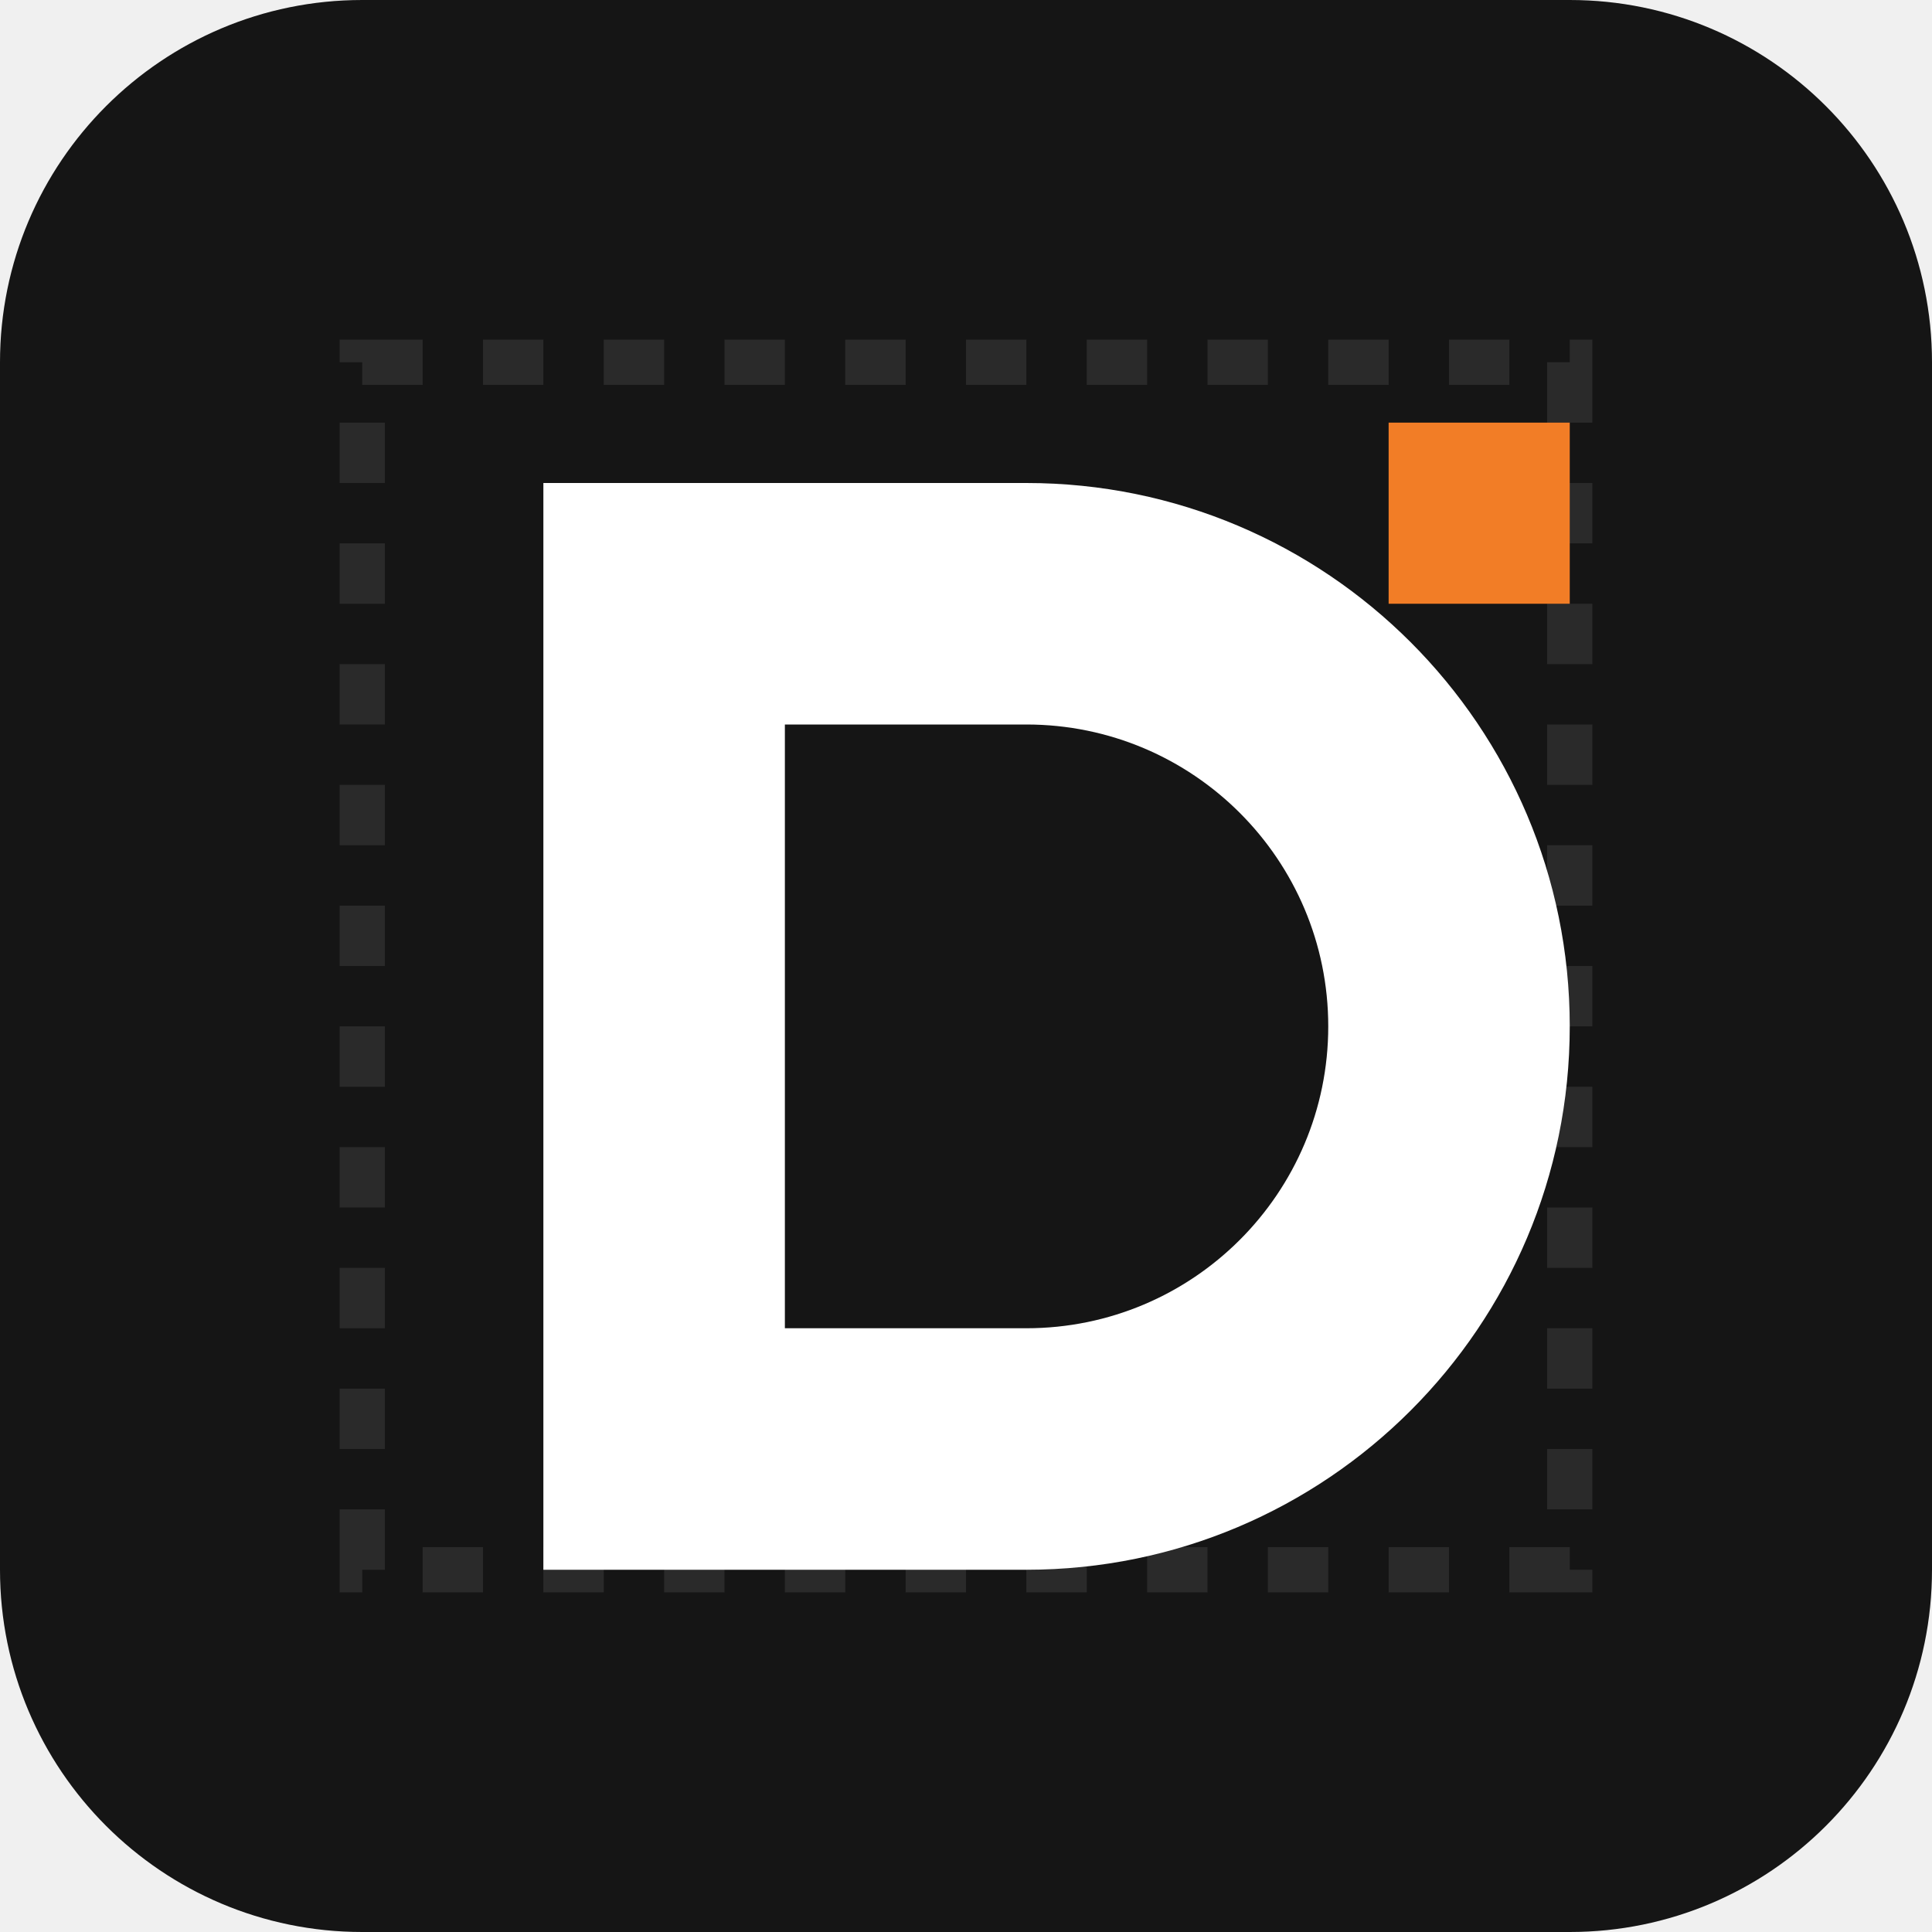
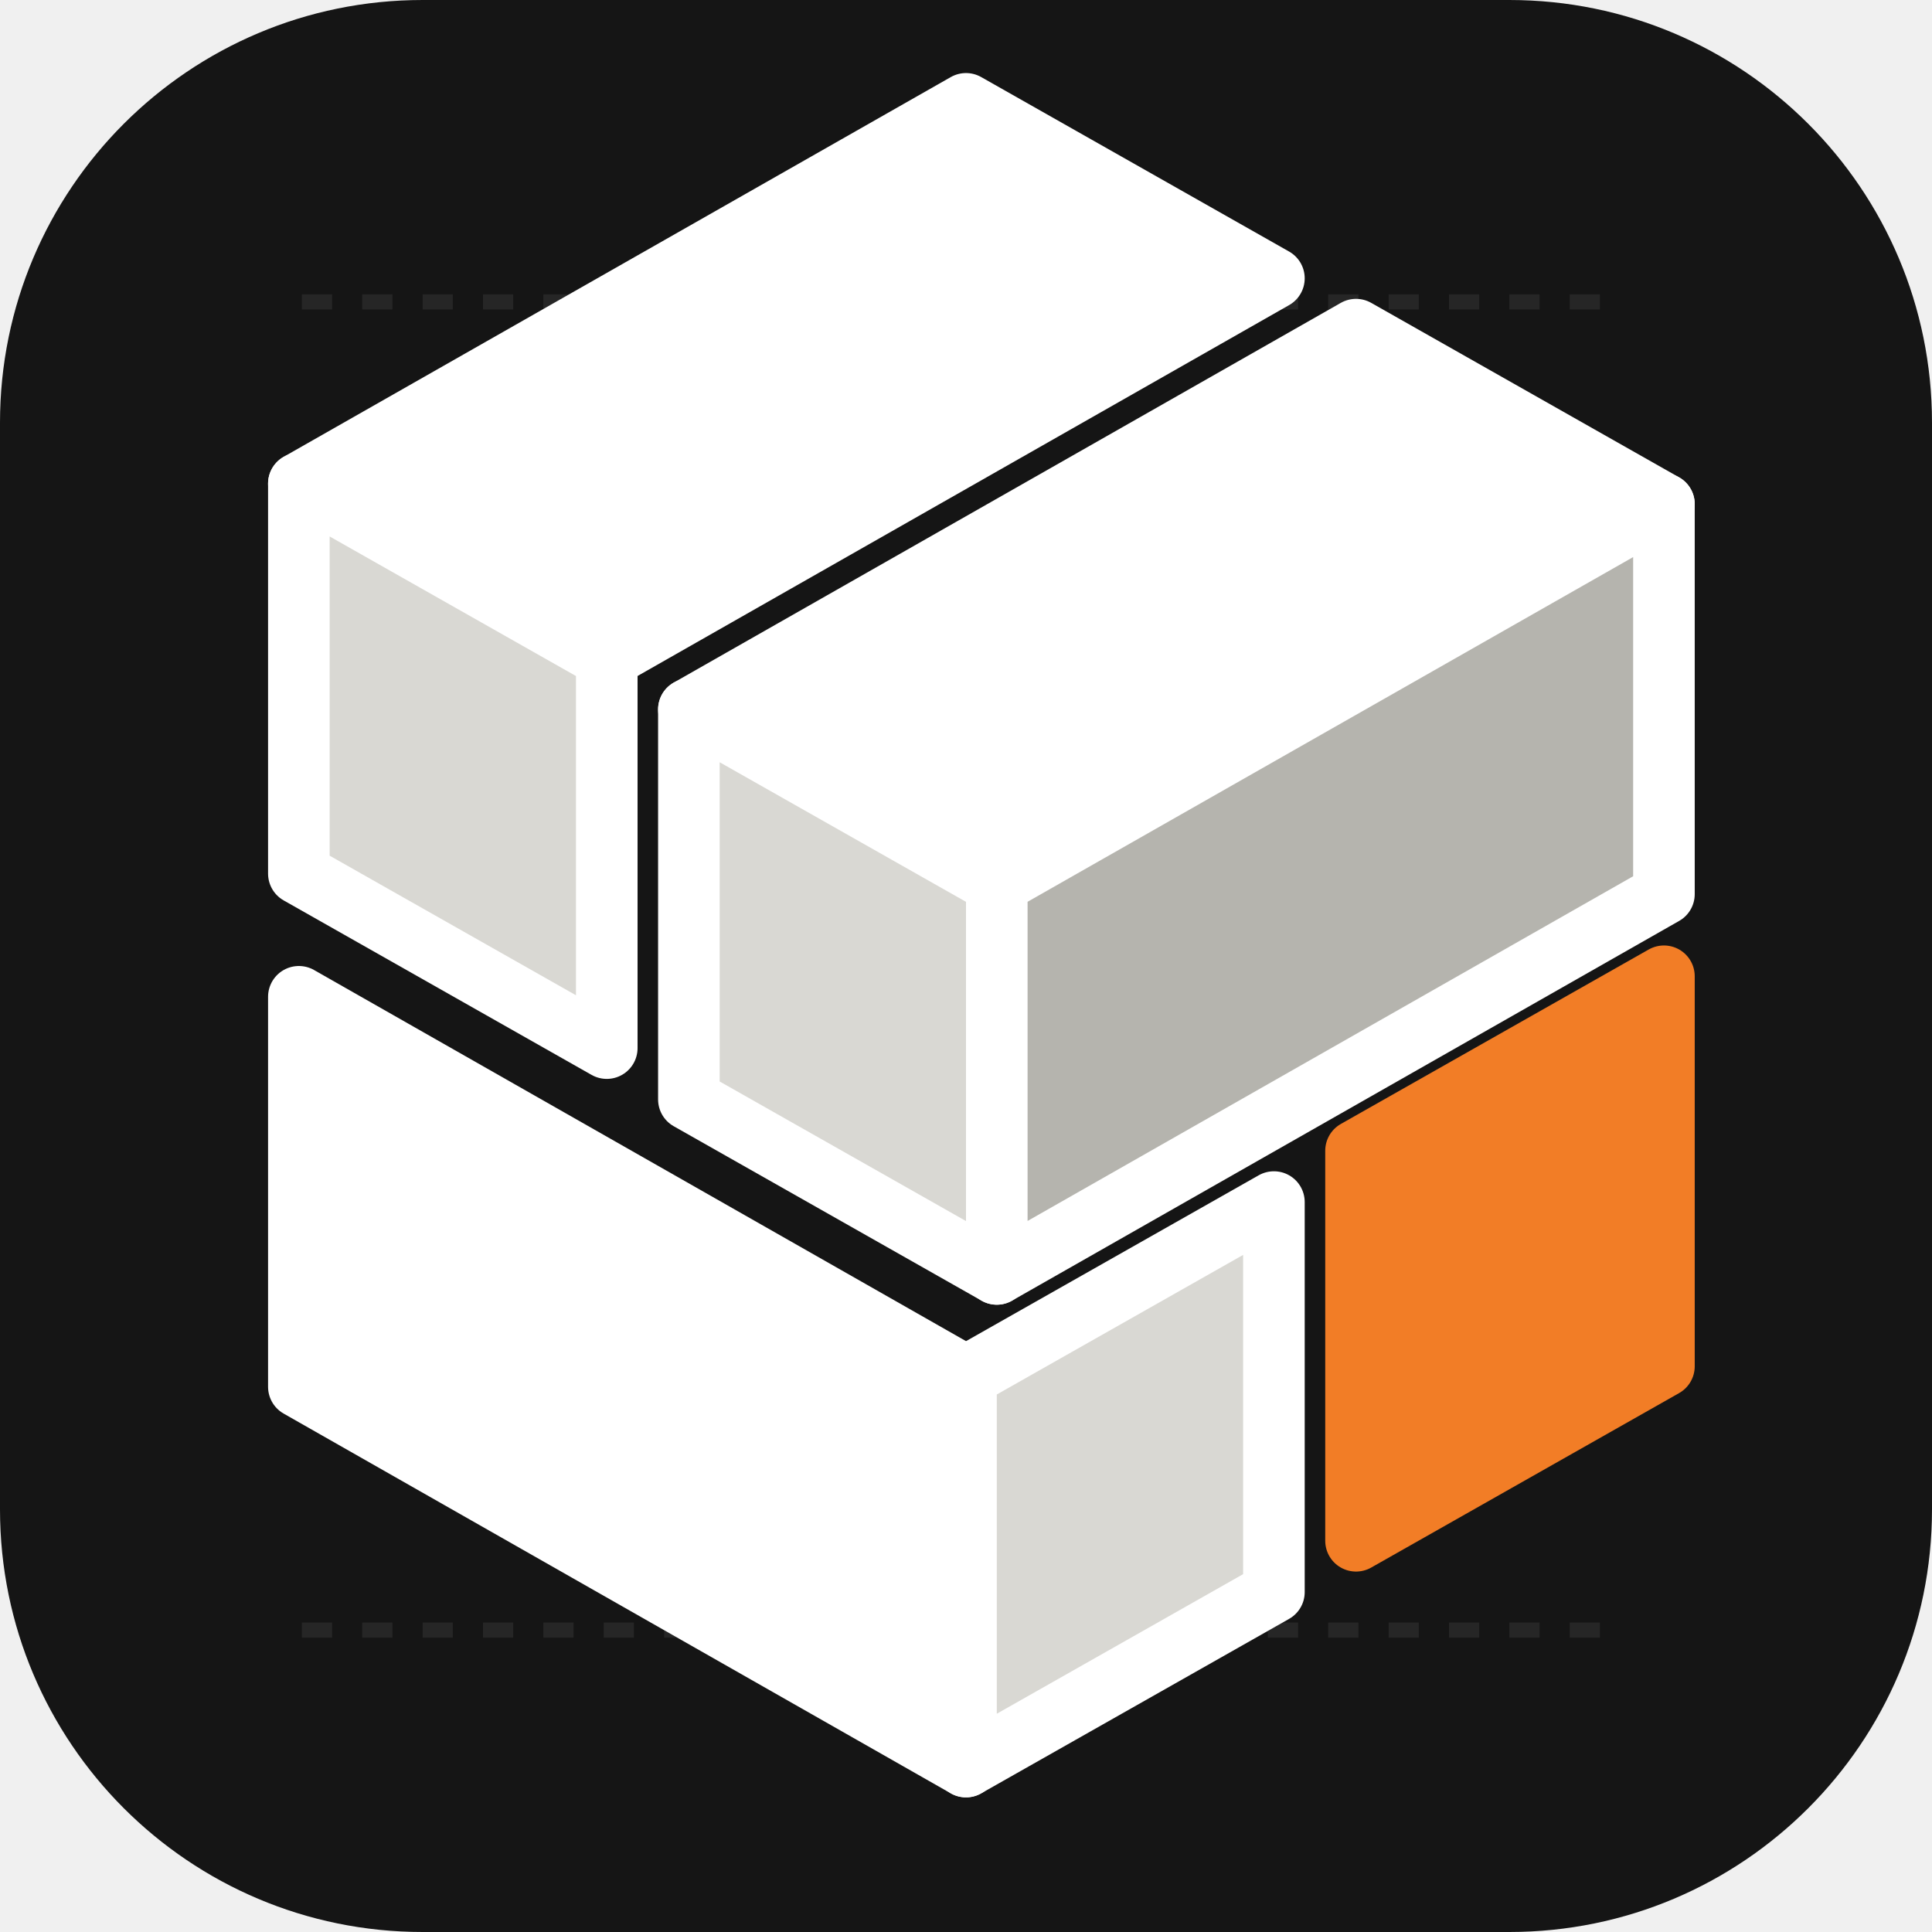
- <svg xmlns="http://www.w3.org/2000/svg" viewBox="0 0 64 64" fill="none">
-   <rect width="64" height="64" rx="12" fill="#151515" />
-   <path d="M12 12H52V52H12V12Z" stroke="#2A2A2A" stroke-width="1.5" stroke-dasharray="2 2" />
-   <path d="M18 16H34C43.941 16 52 24.059 52 34C52 43.941 43.941 52 34 52H18V16Z" fill="#FFFFFF" />
-   <path d="M26 24H34C39.523 24 44 28.477 44 34C44 39.523 39.523 44 34 44H26V24Z" fill="#151515" />
-   <rect x="46" y="14" width="6" height="6" fill="#F27D26" />
+ <svg xmlns="http://www.w3.org/2000/svg" viewBox="0 0 128 128" fill="none">
+   <rect width="128" height="128" rx="28" fill="#151515" />
+   <line x1="20" y1="20" x2="108" y2="20" stroke="#262626" stroke-width="1" stroke-dasharray="2 2" />
+   <line x1="20" y1="108" x2="108" y2="108" stroke="#262626" stroke-width="1" stroke-dasharray="2 2" />
+   <g transform="translate(64, 64) scale(0.68) translate(-100, -100)">
+     <polygon points="100,16 35,53 65,70 130,33" fill="#FFFFFF" stroke="#FFFFFF" stroke-width="6" stroke-linejoin="round" />
+     <polygon points="35,53 65,70 65,108 35,91" fill="#D9D8D3" stroke="#FFFFFF" stroke-width="6" stroke-linejoin="round" />
+     <polygon points="138,38 73,75 103,92 168,55" fill="#FFFFFF" stroke="#FFFFFF" stroke-width="6" stroke-linejoin="round" />
+     <polygon points="73,75 103,92 103,130 73,113" fill="#D9D8D3" stroke="#FFFFFF" stroke-width="6" stroke-linejoin="round" />
+     <polygon points="103,92 168,55 168,93 103,130" fill="#B5B4AE" stroke="#FFFFFF" stroke-width="6" stroke-linejoin="round" />
+     <polygon points="35,103 100,140 100,178 35,141" fill="#FFFFFF" stroke="#FFFFFF" stroke-width="6" stroke-linejoin="round" />
+     <polygon points="100,140 130,123 130,161 100,178" fill="#D9D8D3" stroke="#FFFFFF" stroke-width="6" stroke-linejoin="round" />
+     <polygon points="138,118 168,101 168,139 138,156" fill="#F27D26" stroke="#F27D26" stroke-width="6" stroke-linejoin="round" />
+   </g>
</svg>
